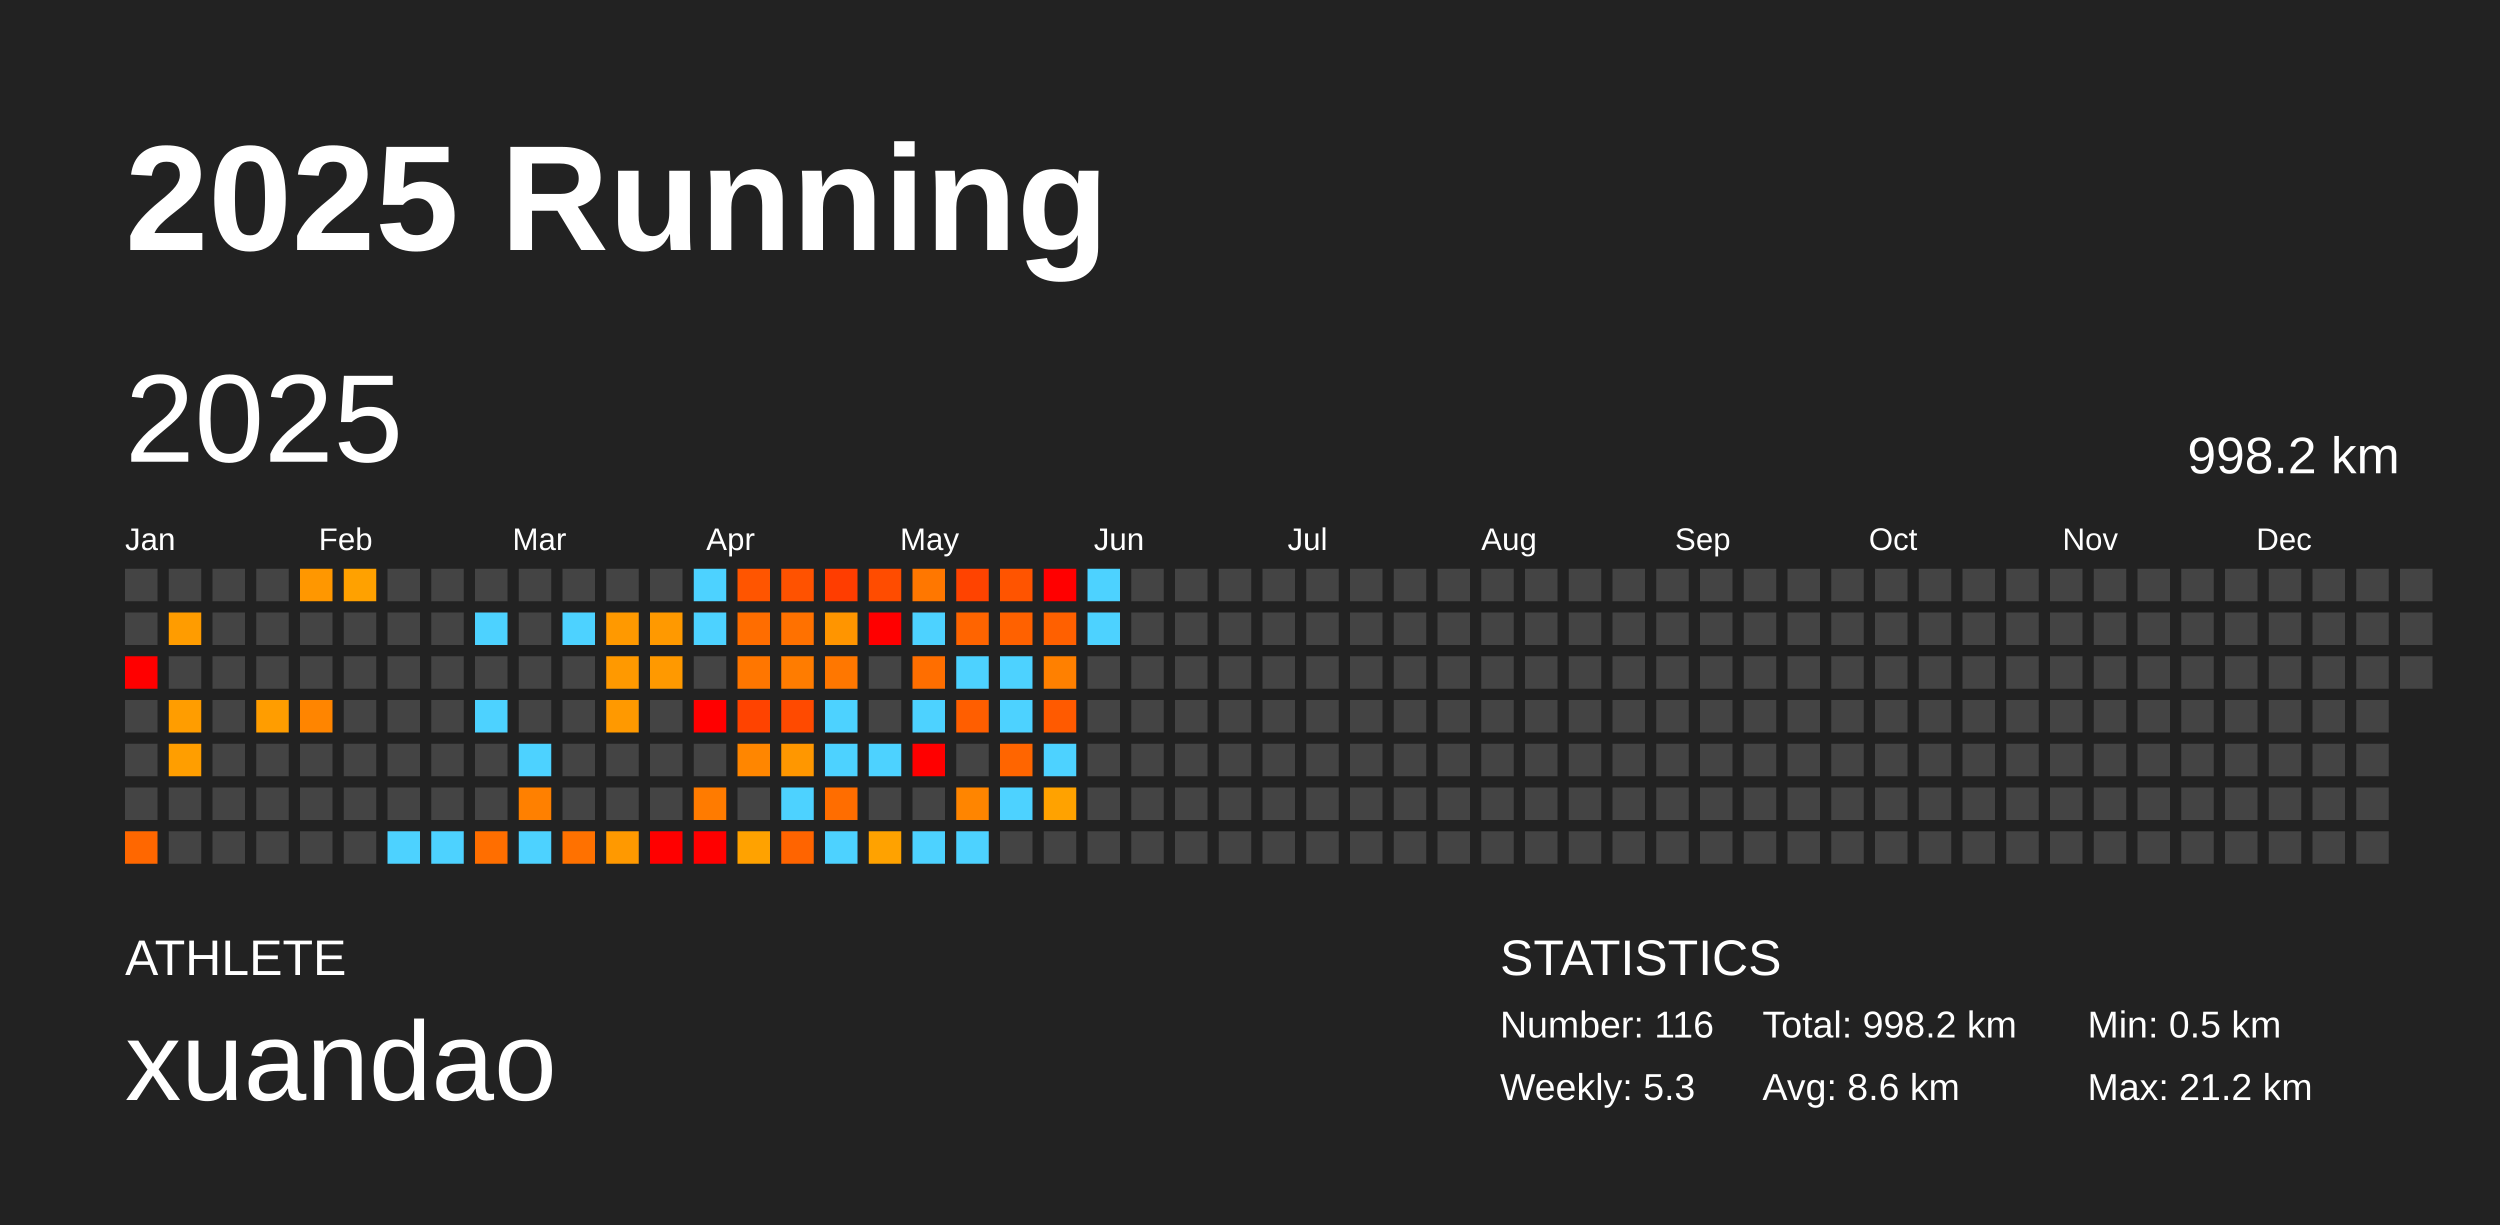
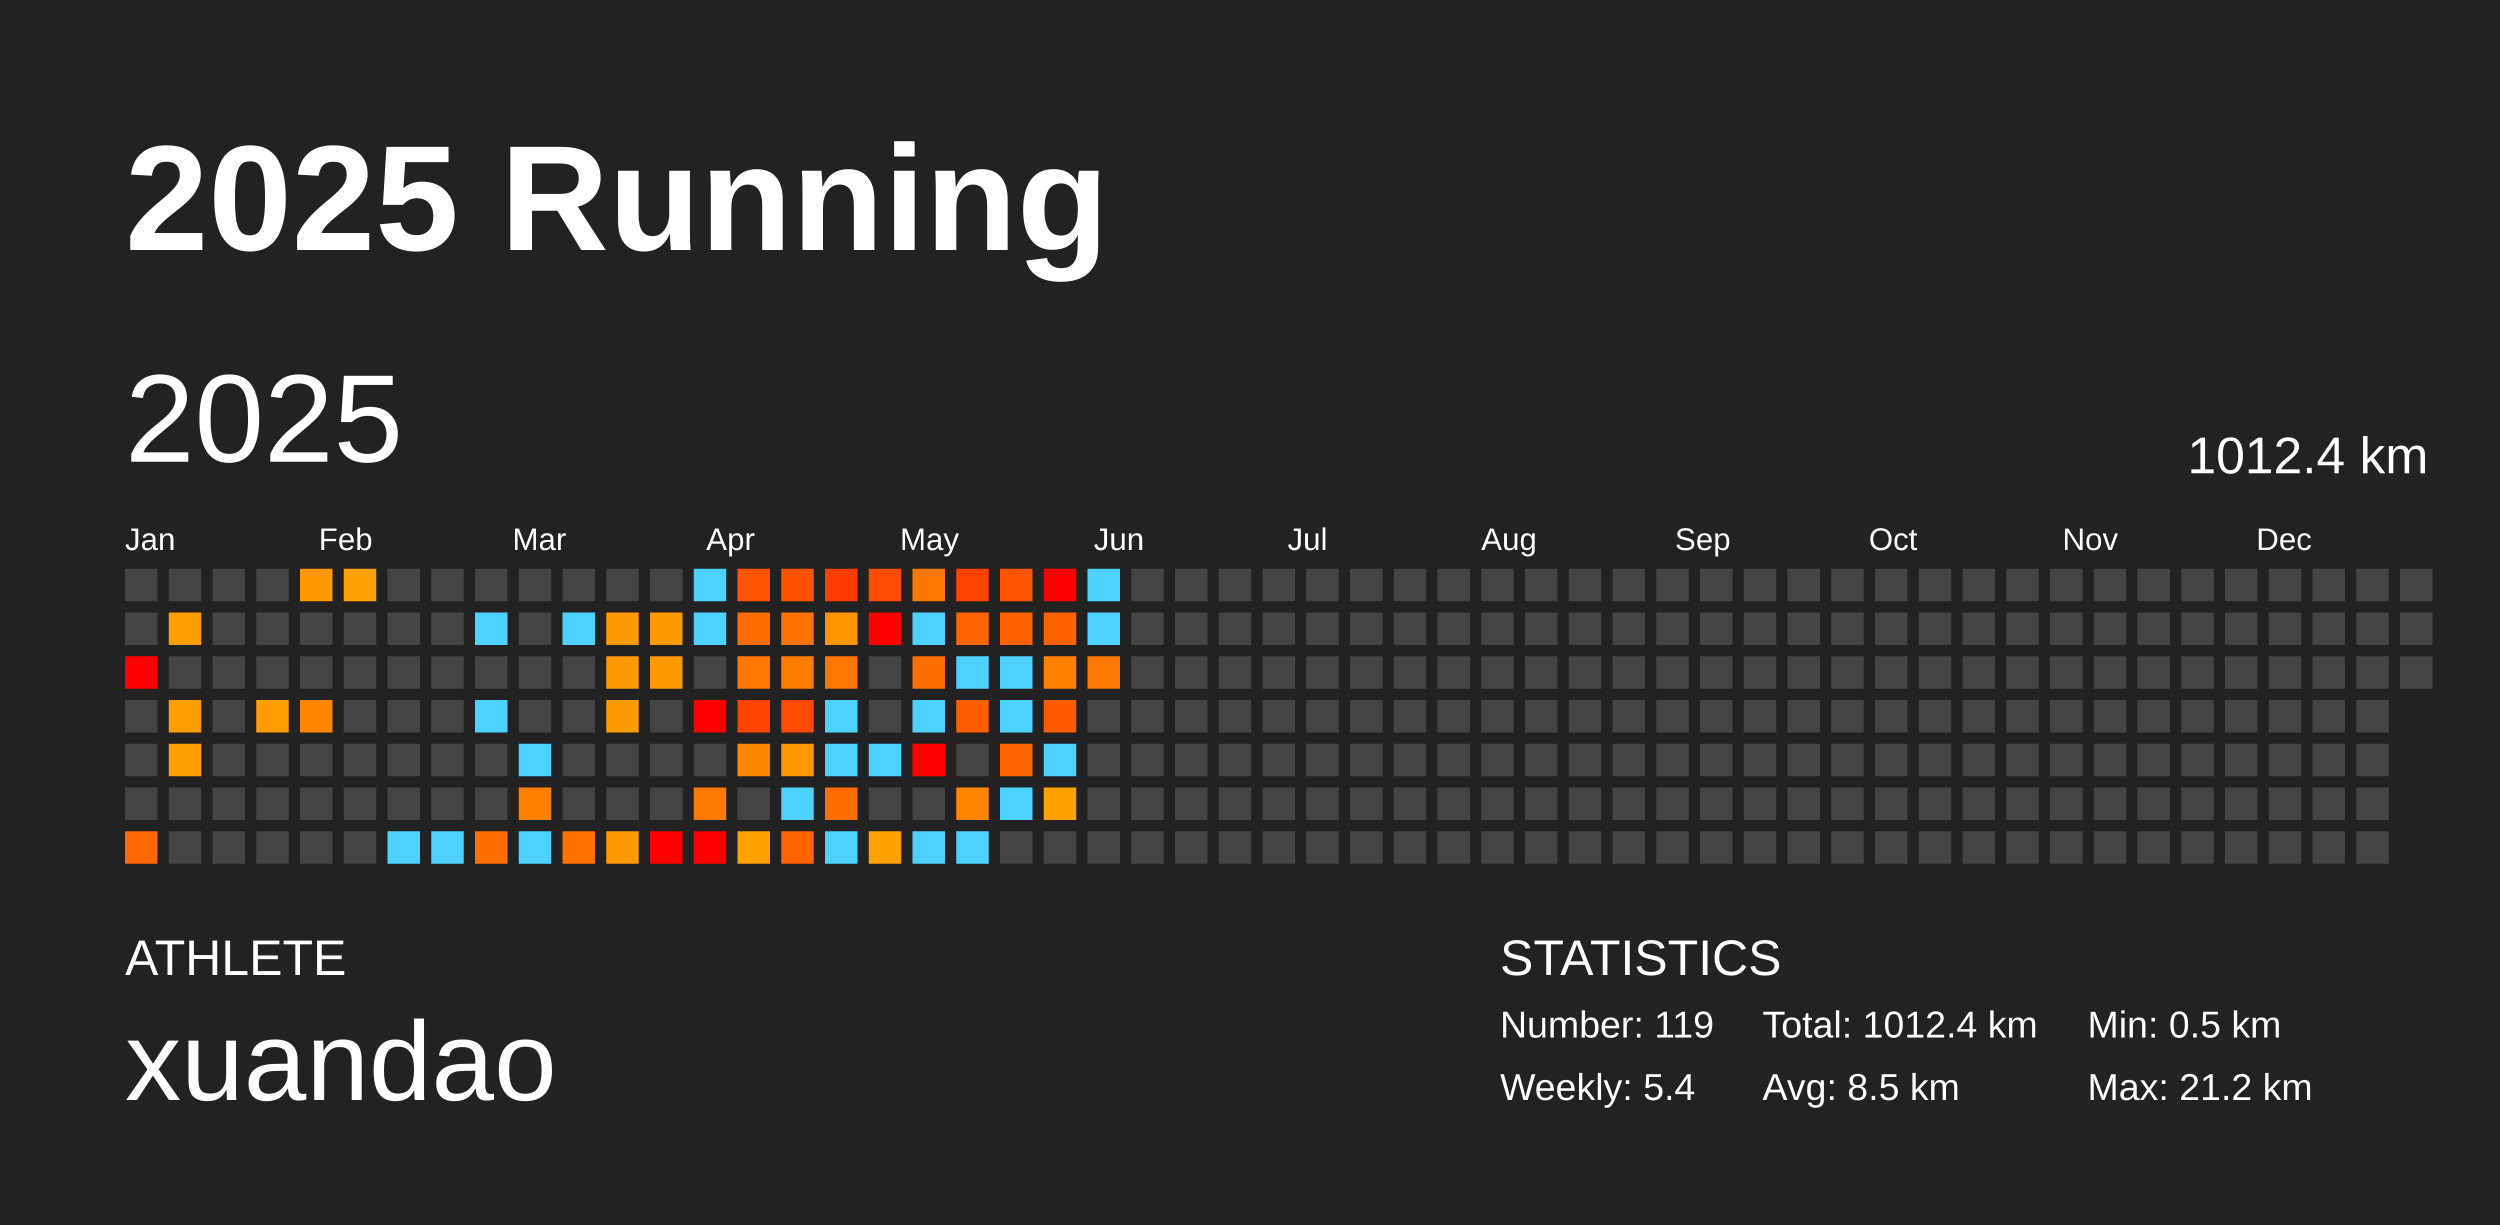
<svg xmlns="http://www.w3.org/2000/svg" baseProfile="full" height="98mm" version="1.1" viewBox="0,0,200,98" width="200mm">
  <defs />
  <rect fill="#222222" height="98" width="200" x="0" y="0" />
  <text fill="#FFFFFF" style="font-size:12px; font-family:Arial; font-weight:bold;" x="10" y="20">2025 Running</text>
  <text fill="#FFFFFF" style="font-size:4px; font-family:Arial" x="10" y="78">ATHLETE</text>
  <text fill="#FFFFFF" style="font-size:9px; font-family:Arial" x="10" y="88">xuandao</text>
  <text fill="#FFFFFF" style="font-size:4px; font-family:Arial" x="120" y="78">STATISTICS</text>
-   <text fill="#FFFFFF" style="font-size:3px; font-family:Arial" x="120" y="83">Number: 116</text>
-   <text fill="#FFFFFF" style="font-size:3px; font-family:Arial" x="120" y="88">Weekly: 5.3</text>
-   <text fill="#FFFFFF" style="font-size:3px; font-family:Arial" x="141" y="83">Total: 998.2 km</text>
-   <text fill="#FFFFFF" style="font-size:3px; font-family:Arial" x="141" y="88">Avg: 8.6 km</text>
+   <text fill="#FFFFFF" style="font-size:3px; font-family:Arial" x="120" y="83">Number: 119</text>
+   <text fill="#FFFFFF" style="font-size:3px; font-family:Arial" x="120" y="88">Weekly: 5.4</text>
+   <text fill="#FFFFFF" style="font-size:3px; font-family:Arial" x="141" y="83">Total: 1012.4 km</text>
+   <text fill="#FFFFFF" style="font-size:3px; font-family:Arial" x="141" y="88">Avg: 8.5 km</text>
  <text fill="#FFFFFF" style="font-size:3px; font-family:Arial" x="167" y="83">Min: 0.5 km</text>
  <text fill="#FFFFFF" style="font-size:3px; font-family:Arial" x="167" y="88">Max: 21.2 km</text>
  <text dominant-baseline="hanging" fill="#FFFFFF" style="font-size:10.0px; font-family:Arial;" x="10" y="30">2025</text>
-   <text dominant-baseline="hanging" fill="#FFFFFF" style="font-size:4.125px; font-family:Arial;" x="175" y="35">998.2 km</text>
+   <text dominant-baseline="hanging" fill="#FFFFFF" style="font-size:4.125px; font-family:Arial;" x="175" y="35">1012.4 km</text>
  <text fill="#FFFFFF" style="font-size:2.5px; font-family:Arial" x="10.0" y="44">Jan</text>
  <text fill="#FFFFFF" style="font-size:2.5px; font-family:Arial" x="25.5" y="44">Feb</text>
  <text fill="#FFFFFF" style="font-size:2.5px; font-family:Arial" x="41.0" y="44">Mar</text>
  <text fill="#FFFFFF" style="font-size:2.5px; font-family:Arial" x="56.5" y="44">Apr</text>
  <text fill="#FFFFFF" style="font-size:2.5px; font-family:Arial" x="72.0" y="44">May</text>
  <text fill="#FFFFFF" style="font-size:2.5px; font-family:Arial" x="87.5" y="44">Jun</text>
  <text fill="#FFFFFF" style="font-size:2.5px; font-family:Arial" x="103.0" y="44">Jul</text>
  <text fill="#FFFFFF" style="font-size:2.5px; font-family:Arial" x="118.5" y="44">Aug</text>
  <text fill="#FFFFFF" style="font-size:2.5px; font-family:Arial" x="134.0" y="44">Sep</text>
  <text fill="#FFFFFF" style="font-size:2.5px; font-family:Arial" x="149.5" y="44">Oct</text>
  <text fill="#FFFFFF" style="font-size:2.5px; font-family:Arial" x="165.0" y="44">Nov</text>
  <text fill="#FFFFFF" style="font-size:2.5px; font-family:Arial" x="180.5" y="44">Dec</text>
  <rect fill="#444444" height="2.6" width="2.6" x="10.0" y="45.5" />
  <rect fill="#444444" height="2.6" width="2.6" x="10.0" y="49.0" />
  <rect fill="red" height="2.6" width="2.6" x="10.0" y="52.5" />
  <rect fill="#444444" height="2.6" width="2.6" x="10.0" y="56.0" />
  <rect fill="#444444" height="2.6" width="2.6" x="10.0" y="59.5" />
  <rect fill="#444444" height="2.6" width="2.6" x="10.0" y="63.0" />
  <rect fill="#ff6700" height="2.6" width="2.6" x="10.0" y="66.5" />
  <rect fill="#444444" height="2.6" width="2.6" x="13.5" y="45.5" />
  <rect fill="#ff9c00" height="2.6" width="2.6" x="13.5" y="49.0" />
  <rect fill="#444444" height="2.6" width="2.6" x="13.5" y="52.5" />
  <rect fill="#ff9d00" height="2.6" width="2.6" x="13.5" y="56.0" />
  <rect fill="#ff9e00" height="2.6" width="2.6" x="13.5" y="59.5" />
  <rect fill="#444444" height="2.6" width="2.6" x="13.5" y="63.0" />
  <rect fill="#444444" height="2.6" width="2.6" x="13.5" y="66.5" />
  <rect fill="#444444" height="2.6" width="2.6" x="17.0" y="45.5" />
  <rect fill="#444444" height="2.6" width="2.6" x="17.0" y="49.0" />
  <rect fill="#444444" height="2.6" width="2.6" x="17.0" y="52.5" />
  <rect fill="#444444" height="2.6" width="2.6" x="17.0" y="56.0" />
  <rect fill="#444444" height="2.6" width="2.6" x="17.0" y="59.5" />
  <rect fill="#444444" height="2.6" width="2.6" x="17.0" y="63.0" />
  <rect fill="#444444" height="2.6" width="2.6" x="17.0" y="66.5" />
  <rect fill="#444444" height="2.6" width="2.6" x="20.5" y="45.5" />
  <rect fill="#444444" height="2.6" width="2.6" x="20.5" y="49.0" />
  <rect fill="#444444" height="2.6" width="2.6" x="20.5" y="52.5" />
  <rect fill="#ff9d00" height="2.6" width="2.6" x="20.5" y="56.0" />
  <rect fill="#444444" height="2.6" width="2.6" x="20.5" y="59.5" />
  <rect fill="#444444" height="2.6" width="2.6" x="20.5" y="63.0" />
  <rect fill="#444444" height="2.6" width="2.6" x="20.5" y="66.5" />
  <rect fill="#ff9700" height="2.6" width="2.6" x="24.0" y="45.5" />
  <rect fill="#444444" height="2.6" width="2.6" x="24.0" y="49.0" />
  <rect fill="#444444" height="2.6" width="2.6" x="24.0" y="52.5" />
  <rect fill="#ff8500" height="2.6" width="2.6" x="24.0" y="56.0" />
  <rect fill="#444444" height="2.6" width="2.6" x="24.0" y="59.5" />
  <rect fill="#444444" height="2.6" width="2.6" x="24.0" y="63.0" />
  <rect fill="#444444" height="2.6" width="2.6" x="24.0" y="66.5" />
  <rect fill="#ffa100" height="2.6" width="2.6" x="27.5" y="45.5" />
  <rect fill="#444444" height="2.6" width="2.6" x="27.5" y="49.0" />
  <rect fill="#444444" height="2.6" width="2.6" x="27.5" y="52.5" />
  <rect fill="#444444" height="2.6" width="2.6" x="27.5" y="56.0" />
  <rect fill="#444444" height="2.6" width="2.6" x="27.5" y="59.5" />
  <rect fill="#444444" height="2.6" width="2.6" x="27.5" y="63.0" />
  <rect fill="#444444" height="2.6" width="2.6" x="27.5" y="66.5" />
  <rect fill="#444444" height="2.6" width="2.6" x="31.0" y="45.5" />
  <rect fill="#444444" height="2.6" width="2.6" x="31.0" y="49.0" />
  <rect fill="#444444" height="2.6" width="2.6" x="31.0" y="52.5" />
  <rect fill="#444444" height="2.6" width="2.6" x="31.0" y="56.0" />
  <rect fill="#444444" height="2.6" width="2.6" x="31.0" y="59.5" />
  <rect fill="#444444" height="2.6" width="2.6" x="31.0" y="63.0" />
  <rect fill="#4dd2ff" height="2.6" width="2.6" x="31.0" y="66.5" />
  <rect fill="#444444" height="2.6" width="2.6" x="34.5" y="45.5" />
  <rect fill="#444444" height="2.6" width="2.6" x="34.5" y="49.0" />
  <rect fill="#444444" height="2.6" width="2.6" x="34.5" y="52.5" />
  <rect fill="#444444" height="2.6" width="2.6" x="34.5" y="56.0" />
  <rect fill="#444444" height="2.6" width="2.6" x="34.5" y="59.5" />
  <rect fill="#444444" height="2.6" width="2.6" x="34.5" y="63.0" />
  <rect fill="#4dd2ff" height="2.6" width="2.6" x="34.5" y="66.5" />
  <rect fill="#444444" height="2.6" width="2.6" x="38.0" y="45.5" />
  <rect fill="#4dd2ff" height="2.6" width="2.6" x="38.0" y="49.0" />
  <rect fill="#444444" height="2.6" width="2.6" x="38.0" y="52.5" />
  <rect fill="#4dd2ff" height="2.6" width="2.6" x="38.0" y="56.0" />
  <rect fill="#444444" height="2.6" width="2.6" x="38.0" y="59.5" />
  <rect fill="#444444" height="2.6" width="2.6" x="38.0" y="63.0" />
  <rect fill="#ff6e00" height="2.6" width="2.6" x="38.0" y="66.5" />
  <rect fill="#444444" height="2.6" width="2.6" x="41.5" y="45.5" />
  <rect fill="#444444" height="2.6" width="2.6" x="41.5" y="49.0" />
  <rect fill="#444444" height="2.6" width="2.6" x="41.5" y="52.5" />
  <rect fill="#444444" height="2.6" width="2.6" x="41.5" y="56.0" />
  <rect fill="#4dd2ff" height="2.6" width="2.6" x="41.5" y="59.5" />
  <rect fill="#ff8000" height="2.6" width="2.6" x="41.5" y="63.0" />
  <rect fill="#4dd2ff" height="2.6" width="2.6" x="41.5" y="66.5" />
  <rect fill="#444444" height="2.6" width="2.6" x="45.0" y="45.5" />
  <rect fill="#4dd2ff" height="2.6" width="2.6" x="45.0" y="49.0" />
  <rect fill="#444444" height="2.6" width="2.6" x="45.0" y="52.5" />
  <rect fill="#444444" height="2.6" width="2.6" x="45.0" y="56.0" />
  <rect fill="#444444" height="2.6" width="2.6" x="45.0" y="59.5" />
  <rect fill="#444444" height="2.6" width="2.6" x="45.0" y="63.0" />
  <rect fill="#ff7100" height="2.6" width="2.6" x="45.0" y="66.5" />
  <rect fill="#444444" height="2.6" width="2.6" x="48.5" y="45.5" />
  <rect fill="#ff9900" height="2.6" width="2.6" x="48.5" y="49.0" />
  <rect fill="#ff9900" height="2.6" width="2.6" x="48.5" y="52.5" />
  <rect fill="#ff9900" height="2.6" width="2.6" x="48.5" y="56.0" />
  <rect fill="#444444" height="2.6" width="2.6" x="48.5" y="59.5" />
  <rect fill="#444444" height="2.6" width="2.6" x="48.5" y="63.0" />
  <rect fill="#ff9900" height="2.6" width="2.6" x="48.5" y="66.5" />
  <rect fill="#444444" height="2.6" width="2.6" x="52.0" y="45.5" />
  <rect fill="#ff9900" height="2.6" width="2.6" x="52.0" y="49.0" />
  <rect fill="#ff9900" height="2.6" width="2.6" x="52.0" y="52.5" />
  <rect fill="#444444" height="2.6" width="2.6" x="52.0" y="56.0" />
  <rect fill="#444444" height="2.6" width="2.6" x="52.0" y="59.5" />
  <rect fill="#444444" height="2.6" width="2.6" x="52.0" y="63.0" />
  <rect fill="red" height="2.6" width="2.6" x="52.0" y="66.5" />
  <rect fill="#4dd2ff" height="2.6" width="2.6" x="55.5" y="45.5" />
  <rect fill="#4dd2ff" height="2.6" width="2.6" x="55.5" y="49.0" />
  <rect fill="#444444" height="2.6" width="2.6" x="55.5" y="52.5" />
  <rect fill="red" height="2.6" width="2.6" x="55.5" y="56.0" />
  <rect fill="#444444" height="2.6" width="2.6" x="55.5" y="59.5" />
  <rect fill="#ff7b00" height="2.6" width="2.6" x="55.5" y="63.0" />
  <rect fill="red" height="2.6" width="2.6" x="55.5" y="66.5" />
  <rect fill="#ff5500" height="2.6" width="2.6" x="59.0" y="45.5" />
  <rect fill="#ff6d00" height="2.6" width="2.6" x="59.0" y="49.0" />
  <rect fill="#ff7600" height="2.6" width="2.6" x="59.0" y="52.5" />
  <rect fill="#ff4300" height="2.6" width="2.6" x="59.0" y="56.0" />
  <rect fill="#ff8600" height="2.6" width="2.6" x="59.0" y="59.5" />
  <rect fill="#444444" height="2.6" width="2.6" x="59.0" y="63.0" />
  <rect fill="#ffa200" height="2.6" width="2.6" x="59.0" y="66.5" />
  <rect fill="#ff5200" height="2.6" width="2.6" x="62.5" y="45.5" />
  <rect fill="#ff7100" height="2.6" width="2.6" x="62.5" y="49.0" />
  <rect fill="#ff7c00" height="2.6" width="2.6" x="62.5" y="52.5" />
  <rect fill="#ff4a00" height="2.6" width="2.6" x="62.5" y="56.0" />
  <rect fill="#ff9700" height="2.6" width="2.6" x="62.5" y="59.5" />
  <rect fill="#4dd2ff" height="2.6" width="2.6" x="62.5" y="63.0" />
  <rect fill="#ff6400" height="2.6" width="2.6" x="62.5" y="66.5" />
  <rect fill="#ff3d00" height="2.6" width="2.6" x="66.0" y="45.5" />
  <rect fill="#ff9500" height="2.6" width="2.6" x="66.0" y="49.0" />
  <rect fill="#ff7700" height="2.6" width="2.6" x="66.0" y="52.5" />
  <rect fill="#4dd2ff" height="2.6" width="2.6" x="66.0" y="56.0" />
  <rect fill="#4dd2ff" height="2.6" width="2.6" x="66.0" y="59.5" />
  <rect fill="#ff6d00" height="2.6" width="2.6" x="66.0" y="63.0" />
  <rect fill="#4dd2ff" height="2.6" width="2.6" x="66.0" y="66.5" />
  <rect fill="#ff4c00" height="2.6" width="2.6" x="69.5" y="45.5" />
  <rect fill="red" height="2.6" width="2.6" x="69.5" y="49.0" />
  <rect fill="#444444" height="2.6" width="2.6" x="69.5" y="52.5" />
  <rect fill="#444444" height="2.6" width="2.6" x="69.5" y="56.0" />
  <rect fill="#4dd2ff" height="2.6" width="2.6" x="69.5" y="59.5" />
  <rect fill="#444444" height="2.6" width="2.6" x="69.5" y="63.0" />
  <rect fill="#ffa200" height="2.6" width="2.6" x="69.5" y="66.5" />
  <rect fill="#ff7700" height="2.6" width="2.6" x="73.0" y="45.5" />
  <rect fill="#4dd2ff" height="2.6" width="2.6" x="73.0" y="49.0" />
  <rect fill="#ff6e00" height="2.6" width="2.6" x="73.0" y="52.5" />
  <rect fill="#4dd2ff" height="2.6" width="2.6" x="73.0" y="56.0" />
  <rect fill="red" height="2.6" width="2.6" x="73.0" y="59.5" />
  <rect fill="#444444" height="2.6" width="2.6" x="73.0" y="63.0" />
  <rect fill="#4dd2ff" height="2.6" width="2.6" x="73.0" y="66.5" />
  <rect fill="#ff4300" height="2.6" width="2.6" x="76.5" y="45.5" />
  <rect fill="#ff6400" height="2.6" width="2.6" x="76.5" y="49.0" />
  <rect fill="#4dd2ff" height="2.6" width="2.6" x="76.5" y="52.5" />
  <rect fill="#ff5e00" height="2.6" width="2.6" x="76.5" y="56.0" />
  <rect fill="#444444" height="2.6" width="2.6" x="76.5" y="59.5" />
  <rect fill="#ff8500" height="2.6" width="2.6" x="76.5" y="63.0" />
  <rect fill="#4dd2ff" height="2.6" width="2.6" x="76.5" y="66.5" />
  <rect fill="#ff5400" height="2.6" width="2.6" x="80.0" y="45.5" />
  <rect fill="#ff6100" height="2.6" width="2.6" x="80.0" y="49.0" />
  <rect fill="#4dd2ff" height="2.6" width="2.6" x="80.0" y="52.5" />
  <rect fill="#4dd2ff" height="2.6" width="2.6" x="80.0" y="56.0" />
  <rect fill="#ff6500" height="2.6" width="2.6" x="80.0" y="59.5" />
  <rect fill="#4dd2ff" height="2.6" width="2.6" x="80.0" y="63.0" />
  <rect fill="#444444" height="2.6" width="2.6" x="80.0" y="66.5" />
  <rect fill="red" height="2.6" width="2.6" x="83.5" y="45.5" />
  <rect fill="#ff6000" height="2.6" width="2.6" x="83.5" y="49.0" />
  <rect fill="#ff8000" height="2.6" width="2.6" x="83.5" y="52.5" />
  <rect fill="#ff5a00" height="2.6" width="2.6" x="83.5" y="56.0" />
  <rect fill="#4dd2ff" height="2.6" width="2.6" x="83.5" y="59.5" />
  <rect fill="#ffa200" height="2.6" width="2.6" x="83.5" y="63.0" />
  <rect fill="#444444" height="2.6" width="2.6" x="83.5" y="66.5" />
  <rect fill="#4dd2ff" height="2.6" width="2.6" x="87.0" y="45.5" />
  <rect fill="#4dd2ff" height="2.6" width="2.6" x="87.0" y="49.0" />
-   <rect fill="#444444" height="2.6" width="2.6" x="87.0" y="52.5" />
+   <rect fill="#ff7700" height="2.6" width="2.6" x="87.0" y="52.5" />
  <rect fill="#444444" height="2.6" width="2.6" x="87.0" y="56.0" />
  <rect fill="#444444" height="2.6" width="2.6" x="87.0" y="59.5" />
  <rect fill="#444444" height="2.6" width="2.6" x="87.0" y="63.0" />
  <rect fill="#444444" height="2.6" width="2.6" x="87.0" y="66.5" />
  <rect fill="#444444" height="2.6" width="2.6" x="90.5" y="45.5" />
  <rect fill="#444444" height="2.6" width="2.6" x="90.5" y="49.0" />
  <rect fill="#444444" height="2.6" width="2.6" x="90.5" y="52.5" />
  <rect fill="#444444" height="2.6" width="2.6" x="90.5" y="56.0" />
  <rect fill="#444444" height="2.6" width="2.6" x="90.5" y="59.5" />
  <rect fill="#444444" height="2.6" width="2.6" x="90.5" y="63.0" />
  <rect fill="#444444" height="2.6" width="2.6" x="90.5" y="66.5" />
  <rect fill="#444444" height="2.6" width="2.6" x="94.0" y="45.5" />
  <rect fill="#444444" height="2.6" width="2.6" x="94.0" y="49.0" />
  <rect fill="#444444" height="2.6" width="2.6" x="94.0" y="52.5" />
  <rect fill="#444444" height="2.6" width="2.6" x="94.0" y="56.0" />
  <rect fill="#444444" height="2.6" width="2.6" x="94.0" y="59.5" />
  <rect fill="#444444" height="2.6" width="2.6" x="94.0" y="63.0" />
  <rect fill="#444444" height="2.6" width="2.6" x="94.0" y="66.5" />
  <rect fill="#444444" height="2.6" width="2.6" x="97.5" y="45.5" />
  <rect fill="#444444" height="2.6" width="2.6" x="97.5" y="49.0" />
  <rect fill="#444444" height="2.6" width="2.6" x="97.5" y="52.5" />
  <rect fill="#444444" height="2.6" width="2.6" x="97.5" y="56.0" />
  <rect fill="#444444" height="2.6" width="2.6" x="97.5" y="59.5" />
  <rect fill="#444444" height="2.6" width="2.6" x="97.5" y="63.0" />
  <rect fill="#444444" height="2.6" width="2.6" x="97.5" y="66.5" />
  <rect fill="#444444" height="2.6" width="2.6" x="101.0" y="45.5" />
  <rect fill="#444444" height="2.6" width="2.6" x="101.0" y="49.0" />
  <rect fill="#444444" height="2.6" width="2.6" x="101.0" y="52.5" />
  <rect fill="#444444" height="2.6" width="2.6" x="101.0" y="56.0" />
  <rect fill="#444444" height="2.6" width="2.6" x="101.0" y="59.5" />
  <rect fill="#444444" height="2.6" width="2.6" x="101.0" y="63.0" />
  <rect fill="#444444" height="2.6" width="2.6" x="101.0" y="66.5" />
  <rect fill="#444444" height="2.6" width="2.6" x="104.5" y="45.5" />
  <rect fill="#444444" height="2.6" width="2.6" x="104.5" y="49.0" />
  <rect fill="#444444" height="2.6" width="2.6" x="104.5" y="52.5" />
  <rect fill="#444444" height="2.6" width="2.6" x="104.5" y="56.0" />
  <rect fill="#444444" height="2.6" width="2.6" x="104.5" y="59.5" />
  <rect fill="#444444" height="2.6" width="2.6" x="104.5" y="63.0" />
  <rect fill="#444444" height="2.6" width="2.6" x="104.5" y="66.5" />
  <rect fill="#444444" height="2.6" width="2.6" x="108.0" y="45.5" />
  <rect fill="#444444" height="2.6" width="2.6" x="108.0" y="49.0" />
  <rect fill="#444444" height="2.6" width="2.6" x="108.0" y="52.5" />
  <rect fill="#444444" height="2.6" width="2.6" x="108.0" y="56.0" />
  <rect fill="#444444" height="2.6" width="2.6" x="108.0" y="59.5" />
  <rect fill="#444444" height="2.6" width="2.6" x="108.0" y="63.0" />
  <rect fill="#444444" height="2.6" width="2.6" x="108.0" y="66.5" />
  <rect fill="#444444" height="2.6" width="2.6" x="111.5" y="45.5" />
  <rect fill="#444444" height="2.6" width="2.6" x="111.5" y="49.0" />
  <rect fill="#444444" height="2.6" width="2.6" x="111.5" y="52.5" />
  <rect fill="#444444" height="2.6" width="2.6" x="111.5" y="56.0" />
  <rect fill="#444444" height="2.6" width="2.6" x="111.5" y="59.5" />
  <rect fill="#444444" height="2.6" width="2.6" x="111.5" y="63.0" />
  <rect fill="#444444" height="2.6" width="2.6" x="111.5" y="66.5" />
  <rect fill="#444444" height="2.6" width="2.6" x="115.0" y="45.5" />
  <rect fill="#444444" height="2.6" width="2.6" x="115.0" y="49.0" />
  <rect fill="#444444" height="2.6" width="2.6" x="115.0" y="52.5" />
  <rect fill="#444444" height="2.6" width="2.6" x="115.0" y="56.0" />
  <rect fill="#444444" height="2.6" width="2.6" x="115.0" y="59.5" />
  <rect fill="#444444" height="2.6" width="2.6" x="115.0" y="63.0" />
  <rect fill="#444444" height="2.6" width="2.6" x="115.0" y="66.5" />
  <rect fill="#444444" height="2.6" width="2.6" x="118.5" y="45.5" />
  <rect fill="#444444" height="2.6" width="2.6" x="118.5" y="49.0" />
  <rect fill="#444444" height="2.6" width="2.6" x="118.5" y="52.5" />
  <rect fill="#444444" height="2.6" width="2.6" x="118.5" y="56.0" />
  <rect fill="#444444" height="2.6" width="2.6" x="118.5" y="59.5" />
  <rect fill="#444444" height="2.6" width="2.6" x="118.5" y="63.0" />
  <rect fill="#444444" height="2.6" width="2.6" x="118.5" y="66.5" />
  <rect fill="#444444" height="2.6" width="2.6" x="122.0" y="45.5" />
  <rect fill="#444444" height="2.6" width="2.6" x="122.0" y="49.0" />
  <rect fill="#444444" height="2.6" width="2.6" x="122.0" y="52.5" />
  <rect fill="#444444" height="2.6" width="2.6" x="122.0" y="56.0" />
  <rect fill="#444444" height="2.6" width="2.6" x="122.0" y="59.5" />
  <rect fill="#444444" height="2.6" width="2.6" x="122.0" y="63.0" />
  <rect fill="#444444" height="2.6" width="2.6" x="122.0" y="66.5" />
  <rect fill="#444444" height="2.6" width="2.6" x="125.5" y="45.5" />
  <rect fill="#444444" height="2.6" width="2.6" x="125.5" y="49.0" />
  <rect fill="#444444" height="2.6" width="2.6" x="125.5" y="52.5" />
  <rect fill="#444444" height="2.6" width="2.6" x="125.5" y="56.0" />
  <rect fill="#444444" height="2.6" width="2.6" x="125.5" y="59.5" />
  <rect fill="#444444" height="2.6" width="2.6" x="125.5" y="63.0" />
  <rect fill="#444444" height="2.6" width="2.6" x="125.5" y="66.5" />
  <rect fill="#444444" height="2.6" width="2.6" x="129.0" y="45.5" />
  <rect fill="#444444" height="2.6" width="2.6" x="129.0" y="49.0" />
  <rect fill="#444444" height="2.6" width="2.6" x="129.0" y="52.5" />
  <rect fill="#444444" height="2.6" width="2.6" x="129.0" y="56.0" />
  <rect fill="#444444" height="2.6" width="2.6" x="129.0" y="59.5" />
  <rect fill="#444444" height="2.6" width="2.6" x="129.0" y="63.0" />
  <rect fill="#444444" height="2.6" width="2.6" x="129.0" y="66.5" />
  <rect fill="#444444" height="2.6" width="2.6" x="132.5" y="45.5" />
  <rect fill="#444444" height="2.6" width="2.6" x="132.5" y="49.0" />
  <rect fill="#444444" height="2.6" width="2.6" x="132.5" y="52.5" />
  <rect fill="#444444" height="2.6" width="2.6" x="132.5" y="56.0" />
  <rect fill="#444444" height="2.6" width="2.6" x="132.5" y="59.5" />
  <rect fill="#444444" height="2.6" width="2.6" x="132.5" y="63.0" />
  <rect fill="#444444" height="2.6" width="2.6" x="132.5" y="66.5" />
  <rect fill="#444444" height="2.6" width="2.6" x="136.0" y="45.5" />
  <rect fill="#444444" height="2.6" width="2.6" x="136.0" y="49.0" />
  <rect fill="#444444" height="2.6" width="2.6" x="136.0" y="52.5" />
  <rect fill="#444444" height="2.6" width="2.6" x="136.0" y="56.0" />
  <rect fill="#444444" height="2.6" width="2.6" x="136.0" y="59.5" />
  <rect fill="#444444" height="2.6" width="2.6" x="136.0" y="63.0" />
  <rect fill="#444444" height="2.6" width="2.6" x="136.0" y="66.5" />
  <rect fill="#444444" height="2.6" width="2.6" x="139.5" y="45.5" />
  <rect fill="#444444" height="2.6" width="2.6" x="139.5" y="49.0" />
  <rect fill="#444444" height="2.6" width="2.6" x="139.5" y="52.5" />
  <rect fill="#444444" height="2.6" width="2.6" x="139.5" y="56.0" />
  <rect fill="#444444" height="2.6" width="2.6" x="139.5" y="59.5" />
  <rect fill="#444444" height="2.6" width="2.6" x="139.5" y="63.0" />
  <rect fill="#444444" height="2.6" width="2.6" x="139.5" y="66.5" />
  <rect fill="#444444" height="2.6" width="2.6" x="143.0" y="45.5" />
  <rect fill="#444444" height="2.6" width="2.6" x="143.0" y="49.0" />
  <rect fill="#444444" height="2.6" width="2.6" x="143.0" y="52.5" />
  <rect fill="#444444" height="2.6" width="2.6" x="143.0" y="56.0" />
  <rect fill="#444444" height="2.6" width="2.6" x="143.0" y="59.5" />
  <rect fill="#444444" height="2.6" width="2.6" x="143.0" y="63.0" />
  <rect fill="#444444" height="2.6" width="2.6" x="143.0" y="66.5" />
  <rect fill="#444444" height="2.6" width="2.6" x="146.5" y="45.5" />
  <rect fill="#444444" height="2.6" width="2.6" x="146.5" y="49.0" />
  <rect fill="#444444" height="2.6" width="2.6" x="146.5" y="52.5" />
  <rect fill="#444444" height="2.6" width="2.6" x="146.5" y="56.0" />
  <rect fill="#444444" height="2.6" width="2.6" x="146.5" y="59.5" />
  <rect fill="#444444" height="2.6" width="2.6" x="146.5" y="63.0" />
  <rect fill="#444444" height="2.6" width="2.6" x="146.5" y="66.5" />
  <rect fill="#444444" height="2.6" width="2.6" x="150.0" y="45.5" />
  <rect fill="#444444" height="2.6" width="2.6" x="150.0" y="49.0" />
  <rect fill="#444444" height="2.6" width="2.6" x="150.0" y="52.5" />
  <rect fill="#444444" height="2.6" width="2.6" x="150.0" y="56.0" />
  <rect fill="#444444" height="2.6" width="2.6" x="150.0" y="59.5" />
  <rect fill="#444444" height="2.6" width="2.6" x="150.0" y="63.0" />
  <rect fill="#444444" height="2.6" width="2.6" x="150.0" y="66.5" />
  <rect fill="#444444" height="2.6" width="2.6" x="153.5" y="45.5" />
  <rect fill="#444444" height="2.6" width="2.6" x="153.5" y="49.0" />
  <rect fill="#444444" height="2.6" width="2.6" x="153.5" y="52.5" />
  <rect fill="#444444" height="2.6" width="2.6" x="153.5" y="56.0" />
  <rect fill="#444444" height="2.6" width="2.6" x="153.5" y="59.5" />
  <rect fill="#444444" height="2.6" width="2.6" x="153.5" y="63.0" />
  <rect fill="#444444" height="2.6" width="2.6" x="153.5" y="66.5" />
  <rect fill="#444444" height="2.6" width="2.6" x="157.0" y="45.5" />
  <rect fill="#444444" height="2.6" width="2.6" x="157.0" y="49.0" />
  <rect fill="#444444" height="2.6" width="2.6" x="157.0" y="52.5" />
  <rect fill="#444444" height="2.6" width="2.6" x="157.0" y="56.0" />
  <rect fill="#444444" height="2.6" width="2.6" x="157.0" y="59.5" />
  <rect fill="#444444" height="2.6" width="2.6" x="157.0" y="63.0" />
  <rect fill="#444444" height="2.6" width="2.6" x="157.0" y="66.5" />
  <rect fill="#444444" height="2.6" width="2.6" x="160.5" y="45.5" />
  <rect fill="#444444" height="2.6" width="2.6" x="160.5" y="49.0" />
  <rect fill="#444444" height="2.6" width="2.6" x="160.5" y="52.5" />
  <rect fill="#444444" height="2.6" width="2.6" x="160.5" y="56.0" />
  <rect fill="#444444" height="2.6" width="2.6" x="160.5" y="59.5" />
  <rect fill="#444444" height="2.6" width="2.6" x="160.5" y="63.0" />
  <rect fill="#444444" height="2.6" width="2.6" x="160.5" y="66.5" />
  <rect fill="#444444" height="2.6" width="2.6" x="164.0" y="45.5" />
  <rect fill="#444444" height="2.6" width="2.6" x="164.0" y="49.0" />
  <rect fill="#444444" height="2.6" width="2.6" x="164.0" y="52.5" />
  <rect fill="#444444" height="2.6" width="2.6" x="164.0" y="56.0" />
  <rect fill="#444444" height="2.6" width="2.6" x="164.0" y="59.5" />
  <rect fill="#444444" height="2.6" width="2.6" x="164.0" y="63.0" />
  <rect fill="#444444" height="2.6" width="2.6" x="164.0" y="66.5" />
  <rect fill="#444444" height="2.6" width="2.6" x="167.5" y="45.5" />
  <rect fill="#444444" height="2.6" width="2.6" x="167.5" y="49.0" />
  <rect fill="#444444" height="2.6" width="2.6" x="167.5" y="52.5" />
  <rect fill="#444444" height="2.6" width="2.6" x="167.5" y="56.0" />
  <rect fill="#444444" height="2.6" width="2.6" x="167.5" y="59.5" />
  <rect fill="#444444" height="2.6" width="2.6" x="167.5" y="63.0" />
  <rect fill="#444444" height="2.6" width="2.6" x="167.5" y="66.5" />
  <rect fill="#444444" height="2.6" width="2.6" x="171.0" y="45.5" />
  <rect fill="#444444" height="2.6" width="2.6" x="171.0" y="49.0" />
  <rect fill="#444444" height="2.6" width="2.6" x="171.0" y="52.5" />
  <rect fill="#444444" height="2.6" width="2.6" x="171.0" y="56.0" />
  <rect fill="#444444" height="2.6" width="2.6" x="171.0" y="59.5" />
  <rect fill="#444444" height="2.6" width="2.6" x="171.0" y="63.0" />
  <rect fill="#444444" height="2.6" width="2.6" x="171.0" y="66.5" />
  <rect fill="#444444" height="2.6" width="2.6" x="174.5" y="45.5" />
  <rect fill="#444444" height="2.6" width="2.6" x="174.5" y="49.0" />
  <rect fill="#444444" height="2.6" width="2.6" x="174.5" y="52.5" />
  <rect fill="#444444" height="2.6" width="2.6" x="174.5" y="56.0" />
  <rect fill="#444444" height="2.6" width="2.6" x="174.5" y="59.5" />
  <rect fill="#444444" height="2.6" width="2.6" x="174.5" y="63.0" />
  <rect fill="#444444" height="2.6" width="2.6" x="174.5" y="66.5" />
  <rect fill="#444444" height="2.6" width="2.6" x="178.0" y="45.5" />
  <rect fill="#444444" height="2.6" width="2.6" x="178.0" y="49.0" />
  <rect fill="#444444" height="2.6" width="2.6" x="178.0" y="52.5" />
  <rect fill="#444444" height="2.6" width="2.6" x="178.0" y="56.0" />
  <rect fill="#444444" height="2.6" width="2.6" x="178.0" y="59.5" />
  <rect fill="#444444" height="2.6" width="2.6" x="178.0" y="63.0" />
  <rect fill="#444444" height="2.6" width="2.6" x="178.0" y="66.5" />
  <rect fill="#444444" height="2.6" width="2.6" x="181.5" y="45.5" />
  <rect fill="#444444" height="2.6" width="2.6" x="181.5" y="49.0" />
  <rect fill="#444444" height="2.6" width="2.6" x="181.5" y="52.5" />
  <rect fill="#444444" height="2.6" width="2.6" x="181.5" y="56.0" />
  <rect fill="#444444" height="2.6" width="2.6" x="181.5" y="59.5" />
  <rect fill="#444444" height="2.6" width="2.6" x="181.5" y="63.0" />
  <rect fill="#444444" height="2.6" width="2.6" x="181.5" y="66.5" />
  <rect fill="#444444" height="2.6" width="2.6" x="185.0" y="45.5" />
  <rect fill="#444444" height="2.6" width="2.6" x="185.0" y="49.0" />
  <rect fill="#444444" height="2.6" width="2.6" x="185.0" y="52.5" />
  <rect fill="#444444" height="2.6" width="2.6" x="185.0" y="56.0" />
  <rect fill="#444444" height="2.6" width="2.6" x="185.0" y="59.5" />
  <rect fill="#444444" height="2.6" width="2.6" x="185.0" y="63.0" />
  <rect fill="#444444" height="2.6" width="2.6" x="185.0" y="66.5" />
  <rect fill="#444444" height="2.6" width="2.6" x="188.5" y="45.5" />
  <rect fill="#444444" height="2.6" width="2.6" x="188.5" y="49.0" />
  <rect fill="#444444" height="2.6" width="2.6" x="188.5" y="52.5" />
  <rect fill="#444444" height="2.6" width="2.6" x="188.5" y="56.0" />
  <rect fill="#444444" height="2.6" width="2.6" x="188.5" y="59.5" />
  <rect fill="#444444" height="2.6" width="2.6" x="188.5" y="63.0" />
  <rect fill="#444444" height="2.6" width="2.6" x="188.5" y="66.5" />
  <rect fill="#444444" height="2.6" width="2.6" x="192.0" y="45.5" />
  <rect fill="#444444" height="2.6" width="2.6" x="192.0" y="49.0" />
  <rect fill="#444444" height="2.6" width="2.6" x="192.0" y="52.5" />
</svg>
